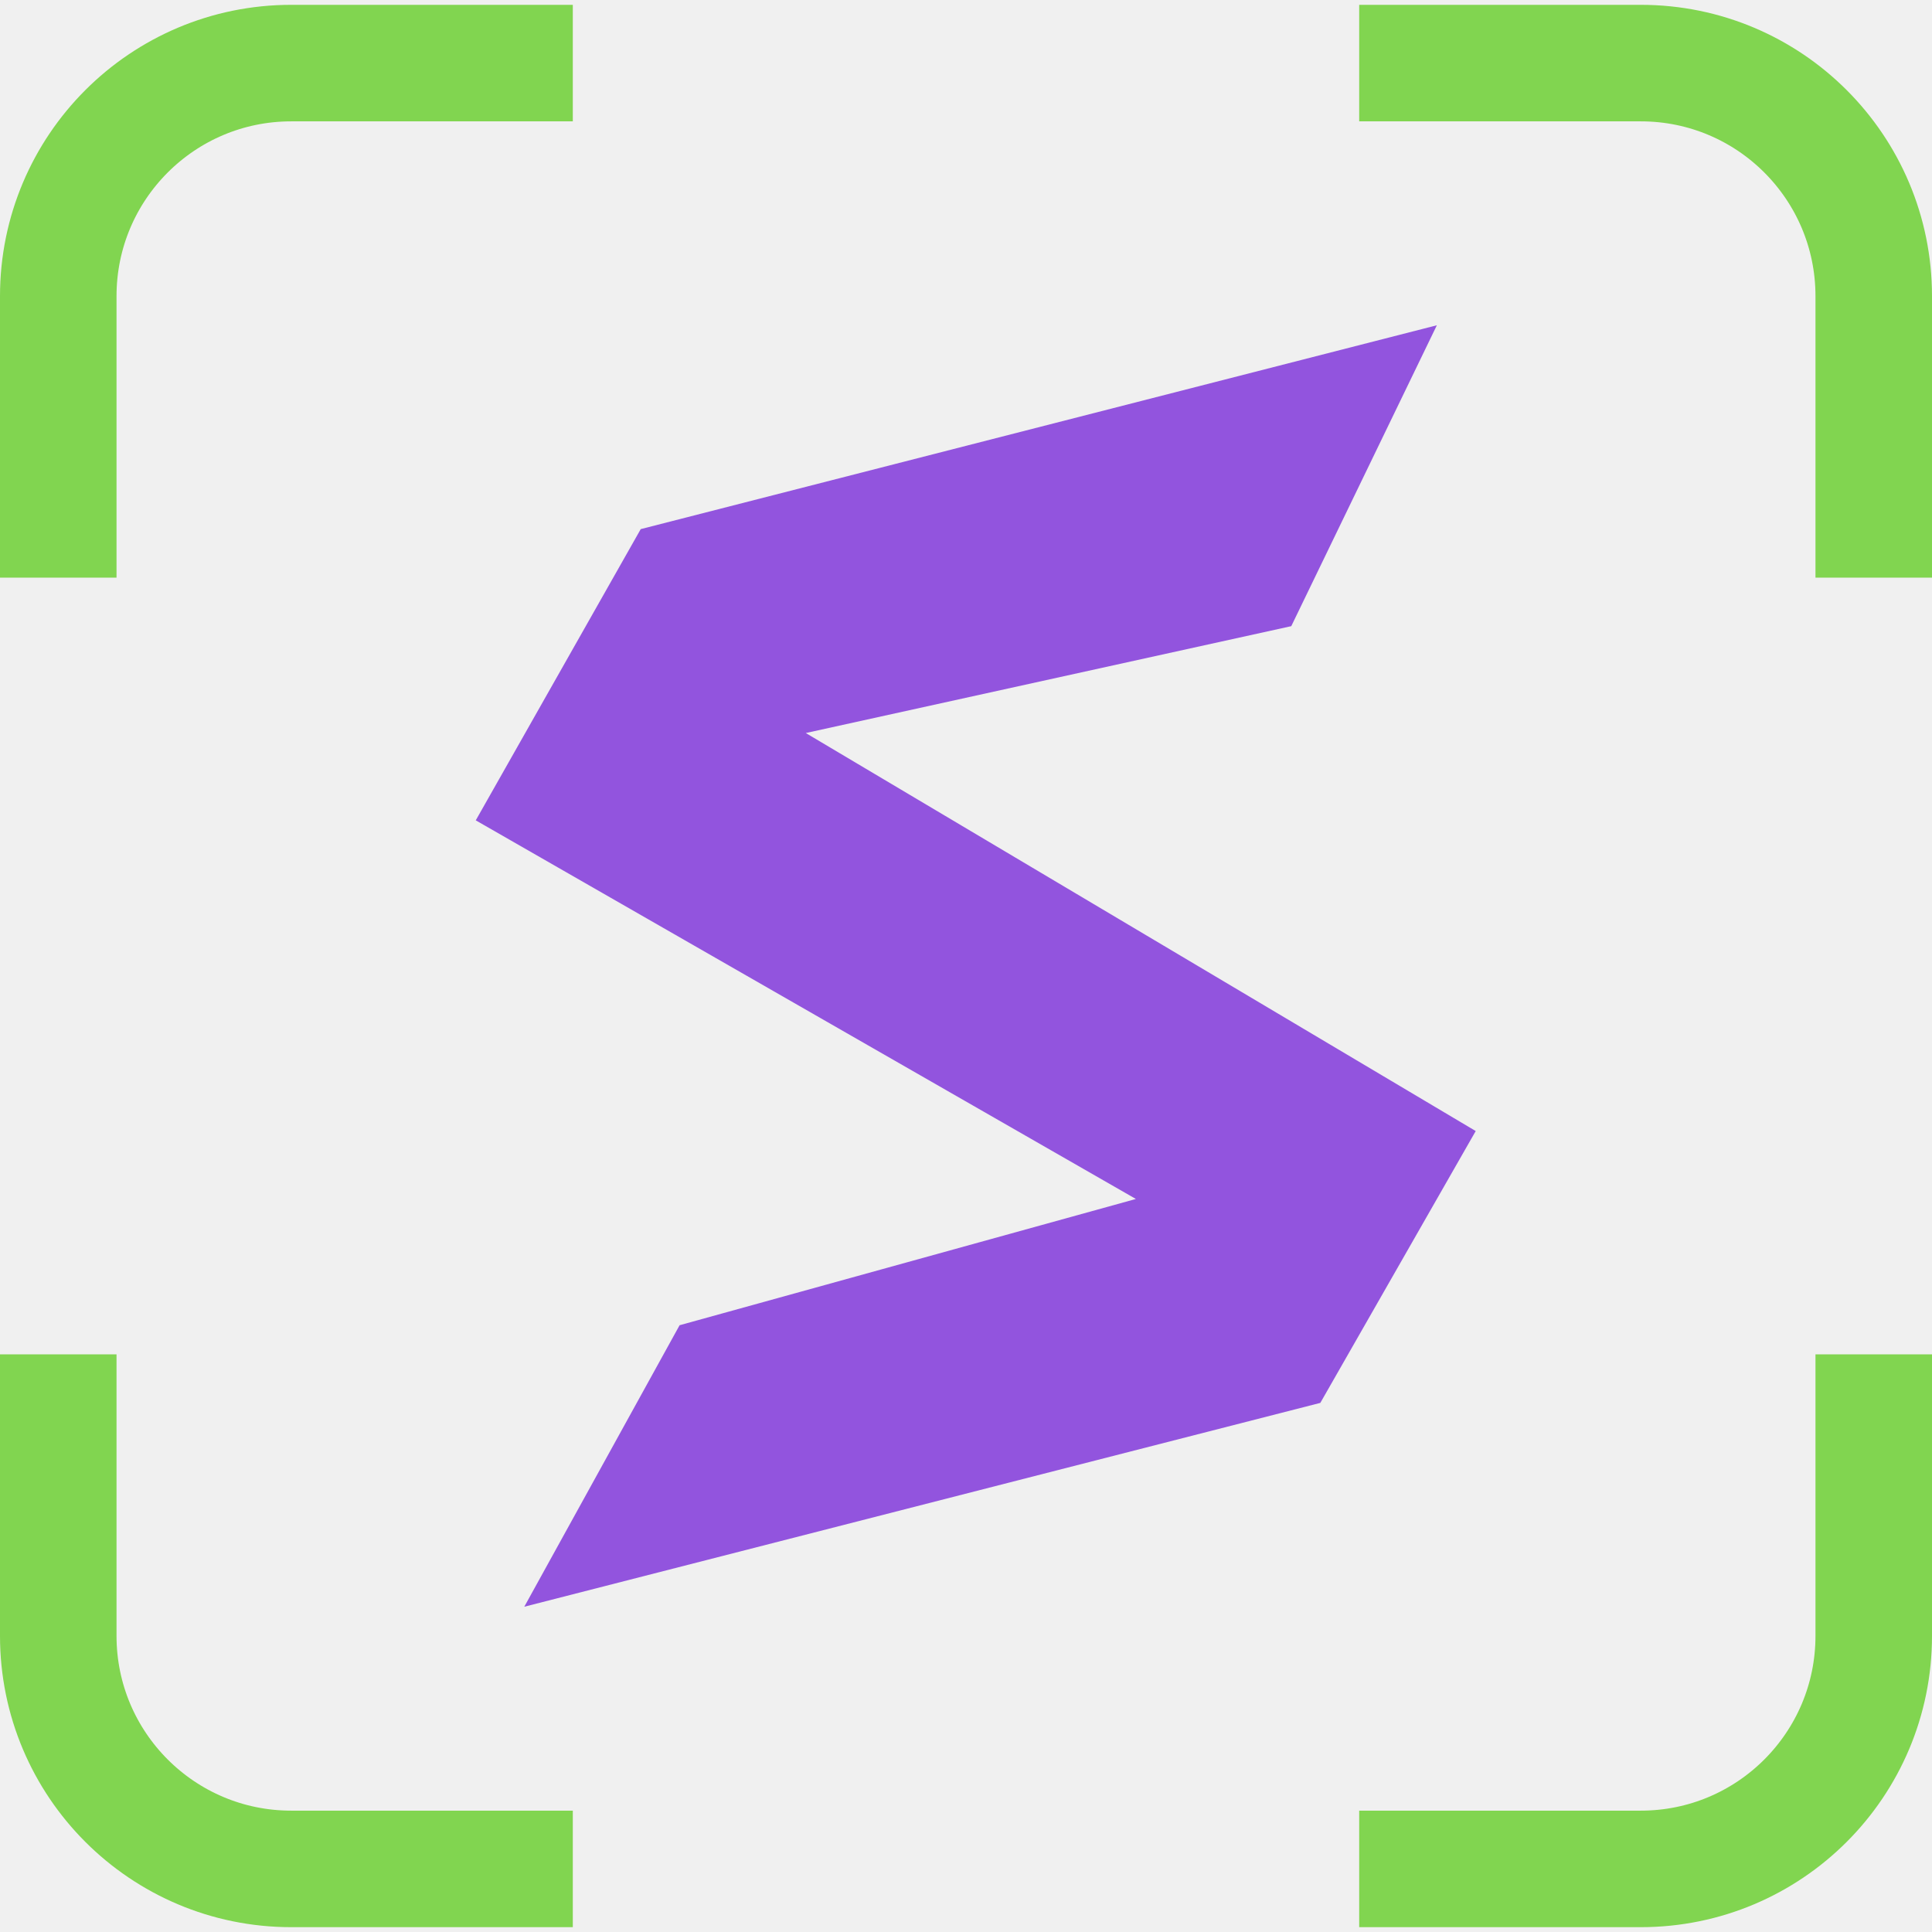
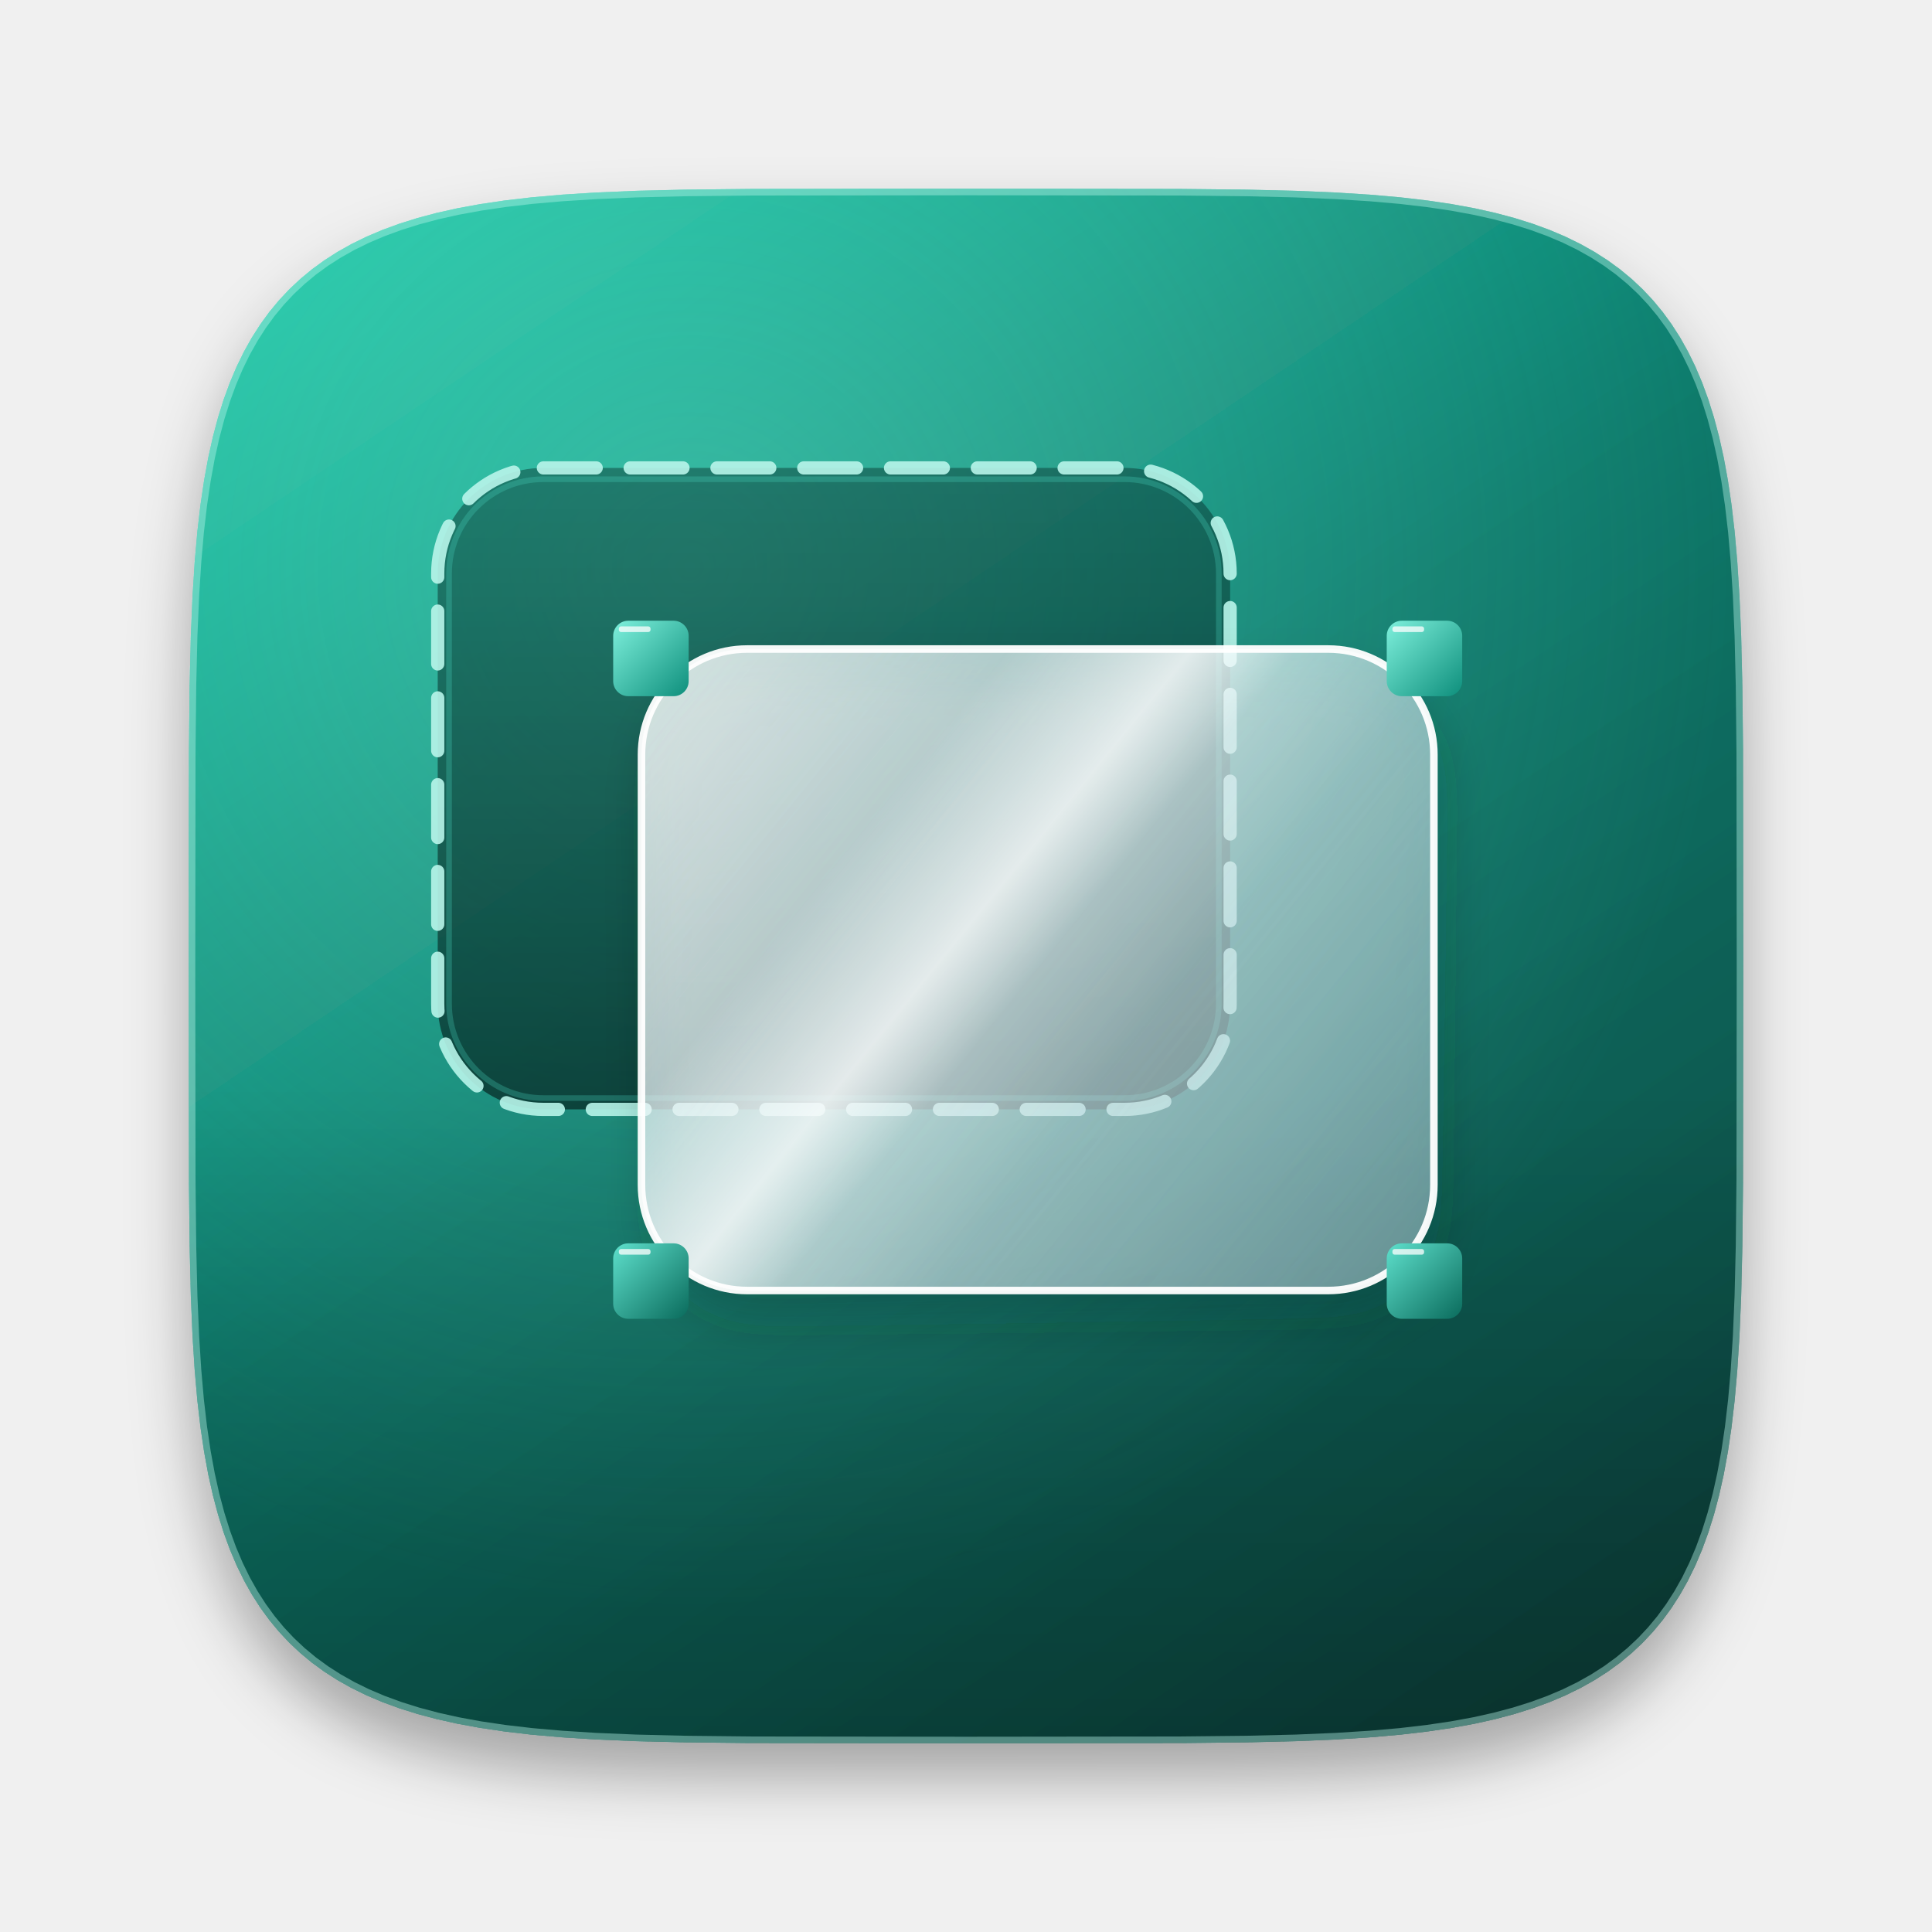
- <svg xmlns="http://www.w3.org/2000/svg" width="256" height="256" viewBox="0 0 256 256" fill="none">
-   <g fill="none" stroke="#81D550" stroke-width="15.44" stroke-linecap="butt" stroke-linejoin="round">
-     <path d="M75.9 8.36H38.59C21.54 8.36 7.72 22.18 7.72 39.24V76.54" />
-     <path d="M180.1 8.36H217.41C234.47 8.36 248.28 22.18 248.28 39.24V76.54" />
-     <path d="M7.72 179.46V216.76C7.72 233.82 21.54 247.64 38.59 247.64H75.9" />
-     <path d="M248.28 179.46V216.76C248.28 233.82 234.47 247.64 217.41 247.64H180.1" />
+ <svg xmlns="http://www.w3.org/2000/svg" width="1024" height="1024" viewBox="0 0 1024 1024" fill="none">
+   <defs>
+     <filter id="plateSh" x="-20%" y="-20%" width="140%" height="150%">
+       <feDropShadow dx="0" dy="18" stdDeviation="16" flood-color="#000000" flood-opacity="0.32" />
+     </filter>
+     <filter id="objSh" x="-40%" y="-40%" width="180%" height="190%">
+       <feDropShadow dx="4" dy="16" stdDeviation="14" flood-color="#000000" flood-opacity="0.38" />
+     </filter>
+     <filter id="softSh" x="-40%" y="-40%" width="180%" height="180%">
+       <feDropShadow dx="2" dy="8" stdDeviation="8" flood-color="#000000" flood-opacity="0.26" />
+     </filter>
+     <filter id="liftSh" x="-50%" y="-50%" width="200%" height="220%">
+       <feDropShadow dx="8" dy="22" stdDeviation="16" flood-color="#000000" flood-opacity="0.42" />
+     </filter>
+     <linearGradient id="plate" x1="240" y1="40" x2="860" y2="960" gradientUnits="userSpaceOnUse">
+       <stop stop-color="#1EC9A8" />
+       <stop offset="0.46" stop-color="#0D7A6B" />
+       <stop offset="1" stop-color="#0A3F3A" />
+     </linearGradient>
+     <radialGradient id="plateHi" cx="32%" cy="24%" r="68%">
+       <stop stop-color="#7EE8D4" stop-opacity="0.32" />
+       <stop offset="1" stop-color="#7EE8D4" stop-opacity="0" />
+     </radialGradient>
+     <linearGradient id="plateInnerSh" x1="512" y1="200" x2="512" y2="924" gradientUnits="userSpaceOnUse">
+       <stop offset="0.52" stop-color="#000000" stop-opacity="0" />
+       <stop offset="1" stop-color="#000000" stop-opacity="0.28" />
+     </linearGradient>
+     <clipPath id="clipPlate">
+       <path d="M 924.00,512.00 L 923.87,624.84 L 923.49,660.85 L 922.86,686.97 L 921.96,708.17 L 920.81,726.28 L 919.41,742.23 L 917.74,756.55 L 915.81,769.57 L 913.62,781.52 L 911.16,792.56 L 908.42,802.83 L 905.41,812.41 L 902.12,821.38 L 898.55,829.78 L 894.68,837.68 L 890.51,845.11 L 886.04,852.09 L 881.25,858.67 L 876.13,864.85 L 870.67,870.67 L 864.85,876.13 L 858.67,881.25 L 852.09,886.04 L 845.11,890.51 L 837.68,894.68 L 829.78,898.55 L 821.38,902.12 L 812.41,905.41 L 802.83,908.42 L 792.56,911.16 L 781.52,913.62 L 769.57,915.81 L 756.55,917.74 L 742.23,919.41 L 726.28,920.81 L 708.17,921.96 L 686.97,922.86 L 660.85,923.49 L 624.84,923.87 L 512.00,924.00 L 399.16,923.87 L 363.15,923.49 L 337.03,922.86 L 315.83,921.96 L 297.72,920.81 L 281.77,919.41 L 267.45,917.74 L 254.43,915.81 L 242.48,913.62 L 231.44,911.16 L 221.17,908.42 L 211.59,905.41 L 202.62,902.12 L 194.22,898.55 L 186.32,894.68 L 178.89,890.51 L 171.91,886.04 L 165.33,881.25 L 159.15,876.13 L 153.33,870.67 L 147.87,864.85 L 142.75,858.67 L 137.96,852.09 L 133.49,845.11 L 129.32,837.68 L 125.45,829.78 L 121.88,821.38 L 118.59,812.41 L 115.58,802.83 L 112.84,792.56 L 110.38,781.52 L 108.19,769.57 L 106.26,756.55 L 104.59,742.23 L 103.19,726.28 L 102.04,708.17 L 101.14,686.97 L 100.51,660.85 L 100.13,624.84 L 100.00,512.00 L 100.13,399.16 L 100.51,363.15 L 101.14,337.03 L 102.04,315.83 L 103.19,297.72 L 104.59,281.77 L 106.26,267.45 L 108.19,254.43 L 110.38,242.48 L 112.84,231.44 L 115.58,221.17 L 118.59,211.59 L 121.88,202.62 L 125.45,194.22 L 129.32,186.32 L 133.49,178.89 L 137.96,171.91 L 142.75,165.33 L 147.87,159.15 L 153.33,153.33 L 159.15,147.87 L 165.33,142.75 L 171.91,137.96 L 178.89,133.49 L 186.32,129.32 L 194.22,125.45 L 202.62,121.88 L 211.59,118.59 L 221.17,115.58 L 231.44,112.84 L 242.48,110.38 L 254.43,108.19 L 267.45,106.26 L 281.77,104.59 L 297.72,103.19 L 315.83,102.04 L 337.03,101.14 L 363.15,100.51 L 399.16,100.13 L 512.00,100.00 L 624.84,100.13 L 660.85,100.51 L 686.97,101.14 L 708.17,102.04 L 726.28,103.19 L 742.23,104.59 L 756.55,106.26 L 769.57,108.19 L 781.52,110.38 L 792.56,112.84 L 802.83,115.58 L 812.41,118.59 L 821.38,121.88 L 829.78,125.45 L 837.68,129.32 L 845.11,133.49 L 852.09,137.96 L 858.67,142.75 L 864.85,147.87 L 870.67,153.33 L 876.13,159.15 L 881.25,165.33 L 886.04,171.91 L 890.51,178.89 L 894.68,186.32 L 898.55,194.22 L 902.12,202.62 L 905.41,211.59 L 908.42,221.17 L 911.16,231.44 L 913.62,242.48 L 915.81,254.43 L 917.74,267.45 L 919.41,281.77 L 920.81,297.72 L 921.96,315.83 L 922.86,337.03 L 923.49,363.15 L 923.87,399.16 Z" />
+     </clipPath>
+     <path id="platePath" d="M 924.00,512.00 L 923.87,624.84 L 923.49,660.85 L 922.86,686.97 L 921.96,708.17 L 920.81,726.28 L 919.41,742.23 L 917.74,756.55 L 915.81,769.57 L 913.62,781.52 L 911.16,792.56 L 908.42,802.83 L 905.41,812.41 L 902.12,821.38 L 898.55,829.78 L 894.68,837.68 L 890.51,845.11 L 886.04,852.09 L 881.25,858.67 L 876.13,864.85 L 870.67,870.67 L 864.85,876.13 L 858.67,881.25 L 852.09,886.04 L 845.11,890.51 L 837.68,894.68 L 829.78,898.55 L 821.38,902.12 L 812.41,905.41 L 802.83,908.42 L 792.56,911.16 L 781.52,913.62 L 769.57,915.81 L 756.55,917.74 L 742.23,919.41 L 726.28,920.81 L 708.17,921.96 L 686.97,922.86 L 660.85,923.49 L 624.84,923.87 L 512.00,924.00 L 399.16,923.87 L 363.15,923.49 L 337.03,922.86 L 315.83,921.96 L 297.72,920.81 L 281.77,919.41 L 267.45,917.74 L 254.43,915.81 L 242.48,913.62 L 231.44,911.16 L 221.17,908.42 L 211.59,905.41 L 202.62,902.12 L 194.22,898.55 L 186.32,894.68 L 178.89,890.51 L 171.91,886.04 L 165.33,881.25 L 159.15,876.13 L 153.33,870.67 L 147.87,864.85 L 142.75,858.67 L 137.96,852.09 L 133.49,845.11 L 129.32,837.68 L 125.45,829.78 L 121.88,821.38 L 118.59,812.41 L 115.58,802.83 L 112.84,792.56 L 110.38,781.52 L 108.19,769.57 L 106.26,756.55 L 104.59,742.23 L 103.19,726.28 L 102.04,708.17 L 101.14,686.97 L 100.51,660.85 L 100.13,624.84 L 100.00,512.00 L 100.13,399.16 L 100.51,363.15 L 101.14,337.03 L 102.04,315.83 L 103.19,297.72 L 104.59,281.77 L 106.26,267.45 L 108.19,254.43 L 110.38,242.48 L 112.84,231.44 L 115.58,221.17 L 118.59,211.59 L 121.88,202.62 L 125.45,194.22 L 129.32,186.32 L 133.49,178.89 L 137.96,171.91 L 142.75,165.33 L 147.87,159.15 L 153.33,153.33 L 159.15,147.87 L 165.33,142.75 L 171.91,137.96 L 178.89,133.49 L 186.32,129.32 L 194.22,125.45 L 202.62,121.88 L 211.59,118.59 L 221.17,115.58 L 231.44,112.84 L 242.48,110.38 L 254.43,108.19 L 267.45,106.26 L 281.77,104.59 L 297.72,103.19 L 315.83,102.04 L 337.03,101.14 L 363.15,100.51 L 399.16,100.13 L 512.00,100.00 L 624.84,100.13 L 660.85,100.51 L 686.97,101.14 L 708.17,102.04 L 726.28,103.19 L 742.23,104.59 L 756.55,106.26 L 769.57,108.19 L 781.52,110.38 L 792.56,112.84 L 802.83,115.58 L 812.41,118.59 L 821.38,121.88 L 829.78,125.45 L 837.68,129.32 L 845.11,133.49 L 852.09,137.96 L 858.67,142.75 L 864.85,147.87 L 870.67,153.33 L 876.13,159.15 L 881.25,165.33 L 886.04,171.91 L 890.51,178.89 L 894.68,186.32 L 898.55,194.22 L 902.12,202.62 L 905.41,211.59 L 908.42,221.17 L 911.16,231.44 L 913.62,242.48 L 915.81,254.43 L 917.74,267.45 L 919.41,281.77 L 920.81,297.72 L 921.96,315.83 L 922.86,337.03 L 923.49,363.15 L 923.87,399.16 Z" />
+   </defs>
+   <use href="#platePath" filter="url(#plateSh)" fill="#000" opacity="0" />
+   <path d="M 924.00,512.00 L 923.87,624.84 L 923.49,660.85 L 922.86,686.97 L 921.96,708.17 L 920.81,726.28 L 919.41,742.23 L 917.74,756.55 L 915.81,769.57 L 913.62,781.52 L 911.16,792.56 L 908.42,802.83 L 905.41,812.41 L 902.12,821.38 L 898.55,829.78 L 894.68,837.68 L 890.51,845.11 L 886.04,852.09 L 881.25,858.67 L 876.13,864.85 L 870.67,870.67 L 864.85,876.13 L 858.67,881.25 L 852.09,886.04 L 845.11,890.51 L 837.68,894.68 L 829.78,898.55 L 821.38,902.12 L 812.41,905.41 L 802.83,908.42 L 792.56,911.16 L 781.52,913.62 L 769.57,915.81 L 756.55,917.74 L 742.23,919.41 L 726.28,920.81 L 708.17,921.96 L 686.97,922.86 L 660.85,923.49 L 624.84,923.87 L 512.00,924.00 L 399.16,923.87 L 363.15,923.49 L 337.03,922.86 L 315.83,921.96 L 297.72,920.81 L 281.77,919.41 L 267.45,917.74 L 254.43,915.81 L 242.48,913.62 L 231.44,911.16 L 221.17,908.42 L 211.59,905.41 L 202.62,902.12 L 194.22,898.55 L 186.32,894.68 L 178.89,890.51 L 171.91,886.04 L 165.33,881.25 L 159.15,876.13 L 153.33,870.67 L 147.87,864.85 L 142.75,858.67 L 137.96,852.09 L 133.49,845.11 L 129.32,837.68 L 125.45,829.78 L 121.88,821.38 L 118.59,812.41 L 115.58,802.83 L 112.84,792.56 L 110.38,781.52 L 108.19,769.57 L 106.26,756.55 L 104.59,742.23 L 103.19,726.28 L 102.04,708.17 L 101.14,686.97 L 100.51,660.85 L 100.13,624.84 L 100.00,512.00 L 100.13,399.16 L 100.51,363.15 L 101.14,337.03 L 102.04,315.83 L 103.19,297.72 L 104.59,281.77 L 106.26,267.45 L 108.19,254.43 L 110.38,242.48 L 112.84,231.44 L 115.58,221.17 L 118.59,211.59 L 121.88,202.62 L 125.45,194.22 L 129.32,186.32 L 133.49,178.89 L 137.96,171.91 L 142.75,165.33 L 147.87,159.15 L 153.33,153.33 L 159.15,147.87 L 165.33,142.75 L 171.91,137.96 L 178.89,133.49 L 186.32,129.32 L 194.22,125.45 L 202.62,121.88 L 211.59,118.59 L 221.17,115.58 L 231.44,112.84 L 242.48,110.38 L 254.43,108.19 L 267.45,106.26 L 281.77,104.59 L 297.72,103.19 L 315.83,102.04 L 337.03,101.14 L 363.15,100.51 L 399.16,100.13 L 512.00,100.00 L 624.84,100.13 L 660.85,100.51 L 686.97,101.14 L 708.17,102.04 L 726.28,103.19 L 742.23,104.59 L 756.55,106.26 L 769.57,108.19 L 781.52,110.38 L 792.56,112.84 L 802.83,115.58 L 812.41,118.59 L 821.38,121.88 L 829.78,125.45 L 837.68,129.32 L 845.11,133.49 L 852.09,137.96 L 858.67,142.75 L 864.85,147.87 L 870.67,153.33 L 876.13,159.15 L 881.25,165.33 L 886.04,171.91 L 890.51,178.89 L 894.68,186.32 L 898.55,194.22 L 902.12,202.62 L 905.41,211.59 L 908.42,221.17 L 911.16,231.44 L 913.62,242.48 L 915.81,254.43 L 917.74,267.45 L 919.41,281.77 L 920.81,297.72 L 921.96,315.83 L 922.86,337.03 L 923.49,363.15 L 923.87,399.16 Z" fill="url(#plate)" filter="url(#plateSh)" />
+   <g clip-path="url(#clipPlate)">
+     <rect x="100" y="100" width="824" height="824" fill="url(#plateHi)" />
+     <path d="M 924.00,512.00 L 923.87,624.84 L 923.49,660.85 L 922.86,686.97 L 921.96,708.17 L 920.81,726.28 L 919.41,742.23 L 917.74,756.55 L 915.81,769.57 L 913.62,781.52 L 911.16,792.56 L 908.42,802.83 L 905.41,812.41 L 902.12,821.38 L 898.55,829.78 L 894.68,837.68 L 890.51,845.11 L 886.04,852.09 L 881.25,858.67 L 876.13,864.85 L 870.67,870.67 L 864.85,876.13 L 858.67,881.25 L 852.09,886.04 L 845.11,890.51 L 837.68,894.68 L 829.78,898.55 L 821.38,902.12 L 812.41,905.41 L 802.83,908.42 L 792.56,911.16 L 781.52,913.62 L 769.57,915.81 L 756.55,917.74 L 742.23,919.41 L 726.28,920.81 L 708.17,921.96 L 686.97,922.86 L 660.85,923.49 L 624.84,923.87 L 512.00,924.00 L 399.16,923.87 L 363.15,923.49 L 337.03,922.86 L 315.83,921.96 L 297.72,920.81 L 281.77,919.41 L 267.45,917.74 L 254.43,915.81 L 242.48,913.62 L 231.44,911.16 L 221.17,908.42 L 211.59,905.41 L 202.62,902.12 L 194.22,898.55 L 186.32,894.68 L 178.89,890.51 L 171.91,886.04 L 165.33,881.25 L 159.15,876.13 L 153.33,870.67 L 147.87,864.85 L 142.75,858.67 L 137.96,852.09 L 133.49,845.11 L 129.32,837.68 L 125.45,829.78 L 121.88,821.38 L 118.59,812.41 L 115.58,802.83 L 112.84,792.56 L 110.38,781.52 L 108.19,769.57 L 106.26,756.55 L 104.59,742.23 L 103.19,726.28 L 102.04,708.17 L 101.14,686.97 L 100.51,660.85 L 100.13,624.84 L 100.00,512.00 L 100.13,399.16 L 100.51,363.15 L 101.14,337.03 L 102.04,315.83 L 103.19,297.72 L 104.59,281.77 L 106.26,267.45 L 108.19,254.43 L 110.38,242.48 L 112.84,231.44 L 115.58,221.17 L 118.59,211.59 L 121.88,202.62 L 125.45,194.22 L 129.32,186.32 L 133.49,178.89 L 137.96,171.91 L 142.75,165.33 L 147.87,159.15 L 153.33,153.33 L 159.15,147.87 L 165.33,142.75 L 171.91,137.96 L 178.89,133.49 L 186.32,129.32 L 194.22,125.45 L 202.62,121.88 L 211.59,118.59 L 221.17,115.58 L 231.44,112.84 L 242.48,110.38 L 254.43,108.19 L 267.45,106.26 L 281.77,104.59 L 297.72,103.19 L 315.83,102.04 L 337.03,101.14 L 363.15,100.51 L 399.16,100.13 L 512.00,100.00 L 624.84,100.13 L 660.85,100.51 L 686.97,101.14 L 708.17,102.04 L 726.28,103.19 L 742.23,104.59 L 756.55,106.26 L 769.57,108.19 L 781.52,110.38 L 792.56,112.84 L 802.83,115.58 L 812.41,118.59 L 821.38,121.88 L 829.78,125.45 L 837.68,129.32 L 845.11,133.49 L 852.09,137.96 L 858.67,142.75 L 864.85,147.87 L 870.67,153.33 L 876.13,159.15 L 881.25,165.33 L 886.04,171.91 L 890.51,178.89 L 894.68,186.32 L 898.55,194.22 L 902.12,202.62 L 905.41,211.59 L 908.42,221.17 L 911.16,231.44 L 913.62,242.48 L 915.81,254.43 L 917.74,267.45 L 919.41,281.77 L 920.81,297.72 L 921.96,315.83 L 922.86,337.03 L 923.49,363.15 L 923.87,399.16 Z" fill="url(#plateInnerSh)" />
+     <path d="M 924.00,512.00 L 923.87,624.84 L 923.49,660.85 L 922.86,686.97 L 921.96,708.17 L 920.81,726.28 L 919.41,742.23 L 917.74,756.55 L 915.81,769.57 L 913.62,781.52 L 911.16,792.56 L 908.42,802.83 L 905.41,812.41 L 902.12,821.38 L 898.55,829.78 L 894.68,837.68 L 890.51,845.11 L 886.04,852.09 L 881.25,858.67 L 876.13,864.85 L 870.67,870.67 L 864.85,876.13 L 858.67,881.25 L 852.09,886.04 L 845.11,890.51 L 837.68,894.68 L 829.78,898.55 L 821.38,902.12 L 812.41,905.41 L 802.83,908.42 L 792.56,911.16 L 781.52,913.62 L 769.57,915.81 L 756.55,917.74 L 742.23,919.41 L 726.28,920.81 L 708.17,921.96 L 686.97,922.86 L 660.85,923.49 L 624.84,923.87 L 512.00,924.00 L 399.16,923.87 L 363.15,923.49 L 337.03,922.86 L 315.83,921.96 L 297.72,920.81 L 281.77,919.41 L 267.45,917.74 L 254.43,915.81 L 242.48,913.62 L 231.44,911.16 L 221.17,908.42 L 211.59,905.41 L 202.62,902.12 L 194.22,898.55 L 186.32,894.68 L 178.89,890.51 L 171.91,886.04 L 165.33,881.25 L 159.15,876.13 L 153.33,870.67 L 147.87,864.85 L 142.75,858.67 L 137.96,852.09 L 133.49,845.11 L 129.32,837.68 L 125.45,829.78 L 121.88,821.38 L 118.59,812.41 L 115.58,802.83 L 112.84,792.56 L 110.38,781.52 L 108.19,769.57 L 106.26,756.55 L 104.59,742.23 L 103.19,726.28 L 102.04,708.17 L 101.14,686.97 L 100.51,660.85 L 100.13,624.84 L 100.00,512.00 L 100.13,399.16 L 100.51,363.15 L 101.14,337.03 L 102.04,315.83 L 103.19,297.72 L 104.59,281.77 L 106.26,267.45 L 108.19,254.43 L 110.38,242.48 L 112.84,231.44 L 115.58,221.17 L 118.59,211.59 L 121.88,202.62 L 125.45,194.22 L 129.32,186.32 L 133.49,178.89 L 137.96,171.91 L 142.75,165.33 L 147.87,159.15 L 153.33,153.33 L 159.15,147.87 L 165.33,142.75 L 171.91,137.96 L 178.89,133.49 L 186.32,129.32 L 194.22,125.45 L 202.62,121.88 L 211.59,118.59 L 221.17,115.58 L 231.44,112.84 L 242.48,110.38 L 254.43,108.19 L 267.45,106.26 L 281.77,104.59 L 297.72,103.19 L 315.83,102.04 L 337.03,101.14 L 363.15,100.51 L 399.16,100.13 L 512.00,100.00 L 624.84,100.13 L 660.85,100.51 L 686.97,101.14 L 708.17,102.04 L 726.28,103.19 L 742.23,104.59 L 756.55,106.26 L 769.57,108.19 L 781.52,110.38 L 792.56,112.84 L 802.83,115.58 L 812.41,118.59 L 821.38,121.88 L 829.78,125.45 L 837.68,129.32 L 845.11,133.49 L 852.09,137.96 L 858.67,142.75 L 864.85,147.87 L 870.67,153.33 L 876.13,159.15 L 881.25,165.33 L 886.04,171.91 L 890.51,178.89 L 894.68,186.32 L 898.55,194.22 L 902.12,202.62 L 905.41,211.59 L 908.42,221.17 L 911.16,231.44 L 913.62,242.48 L 915.81,254.43 L 917.74,267.45 L 919.41,281.77 L 920.81,297.72 L 921.96,315.83 L 922.86,337.03 L 923.49,363.15 L 923.87,399.16 Z" fill="none" stroke="#B8F5EA" stroke-opacity="0.42" stroke-width="7" />
+     <defs>
+       <linearGradient id="well" x1="232" y1="248" x2="232" y2="588" gradientUnits="userSpaceOnUse">
+         <stop stop-color="#06302C" stop-opacity="0.45" />
+         <stop offset="1" stop-color="#021614" stop-opacity="0.62" />
+       </linearGradient>
+       <linearGradient id="glassD" x1="340" y1="344" x2="760" y2="684" gradientUnits="userSpaceOnUse">
+         <stop stop-color="#FFFFFF" stop-opacity="0.82" />
+         <stop offset="0.45" stop-color="#E8F4FA" stop-opacity="0.62" />
+         <stop offset="1" stop-color="#C5D8E6" stop-opacity="0.42" />
+       </linearGradient>
+       <linearGradient id="specD" x1="340" y1="344" x2="760" y2="684" gradientUnits="userSpaceOnUse">
+         <stop offset="0.28" stop-color="#FFFFFF" stop-opacity="0" />
+         <stop offset="0.42" stop-color="#FFFFFF" stop-opacity="0.7" />
+         <stop offset="0.50" stop-color="#FFFFFF" stop-opacity="0.15" />
+         <stop offset="0.62" stop-color="#FFFFFF" stop-opacity="0" />
+       </linearGradient>
+       <filter id="glassShD" x="-40%" y="-40%" width="180%" height="210%">
+         <feDropShadow dx="6" dy="16" stdDeviation="13" flood-color="#042E2A" flood-opacity="0.40" />
+       </filter>
+       <linearGradient id="hD0" x1="0" y1="0" x2="1" y2="1">
+         <stop stop-color="#7EF0DC" />
+         <stop offset="1" stop-color="#0E8F7C" />
+       </linearGradient>
+       <linearGradient id="hD1" x1="0" y1="0" x2="1" y2="1">
+         <stop stop-color="#7EF0DC" />
+         <stop offset="1" stop-color="#0E8F7C" />
+       </linearGradient>
+       <linearGradient id="hD2" x1="0" y1="0" x2="1" y2="1">
+         <stop stop-color="#5EE0CC" />
+         <stop offset="1" stop-color="#0A6B5C" />
+       </linearGradient>
+       <linearGradient id="hD3" x1="0" y1="0" x2="1" y2="1">
+         <stop stop-color="#5EE0CC" />
+         <stop offset="1" stop-color="#0A6B5C" />
+       </linearGradient>
+       <clipPath id="tileClip">
+         <path d="M 396.00,344.00 H 704.00 A 56.00,56.00 0 0 1 760.00,400.00 V 628.00 A 56.00,56.00 0 0 1 704.00,684.00 H 396.00 A 56.00,56.00 0 0 1 340.00,628.00 V 400.00 A 56.00,56.00 0 0 1 396.00,344.00 Z" />
+       </clipPath>
+     </defs>
+     <path d="M 288.00,248.00 H 596.00 A 56.00,56.00 0 0 1 652.00,304.00 V 532.00 A 56.00,56.00 0 0 1 596.00,588.00 H 288.00 A 56.00,56.00 0 0 1 232.00,532.00 V 304.00 A 56.00,56.00 0 0 1 288.00,248.00 Z" fill="url(#well)" />
+     <path d="M 288.00,254.00 H 596.00 A 50.00,50.00 0 0 1 646.00,304.00 V 532.00 A 50.00,50.00 0 0 1 596.00,582.00 H 288.00 A 50.00,50.00 0 0 1 238.00,532.00 V 304.00 A 50.00,50.00 0 0 1 288.00,254.00 Z" fill="none" stroke="#4AD4BE" stroke-opacity="0.28" stroke-width="3" />
+     <path d="M 288.00,248.00 H 596.00 A 56.00,56.00 0 0 1 652.00,304.00 V 532.00 A 56.00,56.00 0 0 1 596.00,588.00 H 288.00 A 56.00,56.00 0 0 1 232.00,532.00 V 304.00 A 56.00,56.00 0 0 1 288.00,248.00 Z" fill="none" stroke="#B8F5EA" stroke-opacity="0.9" stroke-width="7" stroke-dasharray="28 18" stroke-linecap="round" />
+     <g filter="url(#glassShD)">
+       <path d="M 396.00,344.00 H 704.00 A 56.00,56.00 0 0 1 760.00,400.00 V 628.00 A 56.00,56.00 0 0 1 704.00,684.00 H 396.00 A 56.00,56.00 0 0 1 340.00,628.00 V 400.00 A 56.00,56.00 0 0 1 396.00,344.00 Z" fill="url(#glassD)" />
+     </g>
+     <g clip-path="url(#tileClip)">
+       <rect x="340" y="344" width="420" height="340" fill="url(#specD)" />
+     </g>
+     <path d="M 396.00,344.00 H 704.00 A 56.00,56.00 0 0 1 760.00,400.00 V 628.00 A 56.00,56.00 0 0 1 704.00,684.00 H 396.00 A 56.00,56.00 0 0 1 340.00,628.00 V 400.00 A 56.00,56.00 0 0 1 396.00,344.00 Z" fill="none" stroke="#FFFFFF" stroke-opacity="0.95" stroke-width="4" />
+     <rect x="325.0" y="329.0" width="40" height="40" rx="8" fill="url(#hD0)" />
+     <rect x="328.0" y="332.0" width="16.8" height="3" rx="1.2" fill="#FFFFFF" fill-opacity="0.75" />
+     <rect x="735.0" y="329.0" width="40" height="40" rx="8" fill="url(#hD1)" />
+     <rect x="738.0" y="332.0" width="16.8" height="3" rx="1.2" fill="#FFFFFF" fill-opacity="0.75" />
+     <rect x="325.0" y="659.0" width="40" height="40" rx="8" fill="url(#hD2)" />
+     <rect x="328.0" y="662.0" width="16.8" height="3" rx="1.2" fill="#FFFFFF" fill-opacity="0.75" />
+     <rect x="735.0" y="659.0" width="40" height="40" rx="8" fill="url(#hD3)" />
+     <rect x="738.0" y="662.0" width="16.8" height="3" rx="1.2" fill="#FFFFFF" fill-opacity="0.75" />
  </g>
-   <path fill="#9254DE" d="M84.9 70.11L190.39 43.1L171.1 82.97L106.77 97.13L195.54 149.87L174.95 185.89L69.47 212.9L90.05 175.6L150.51 158.87L63.04 108.7L84.9 70.11Z" />
</svg>
